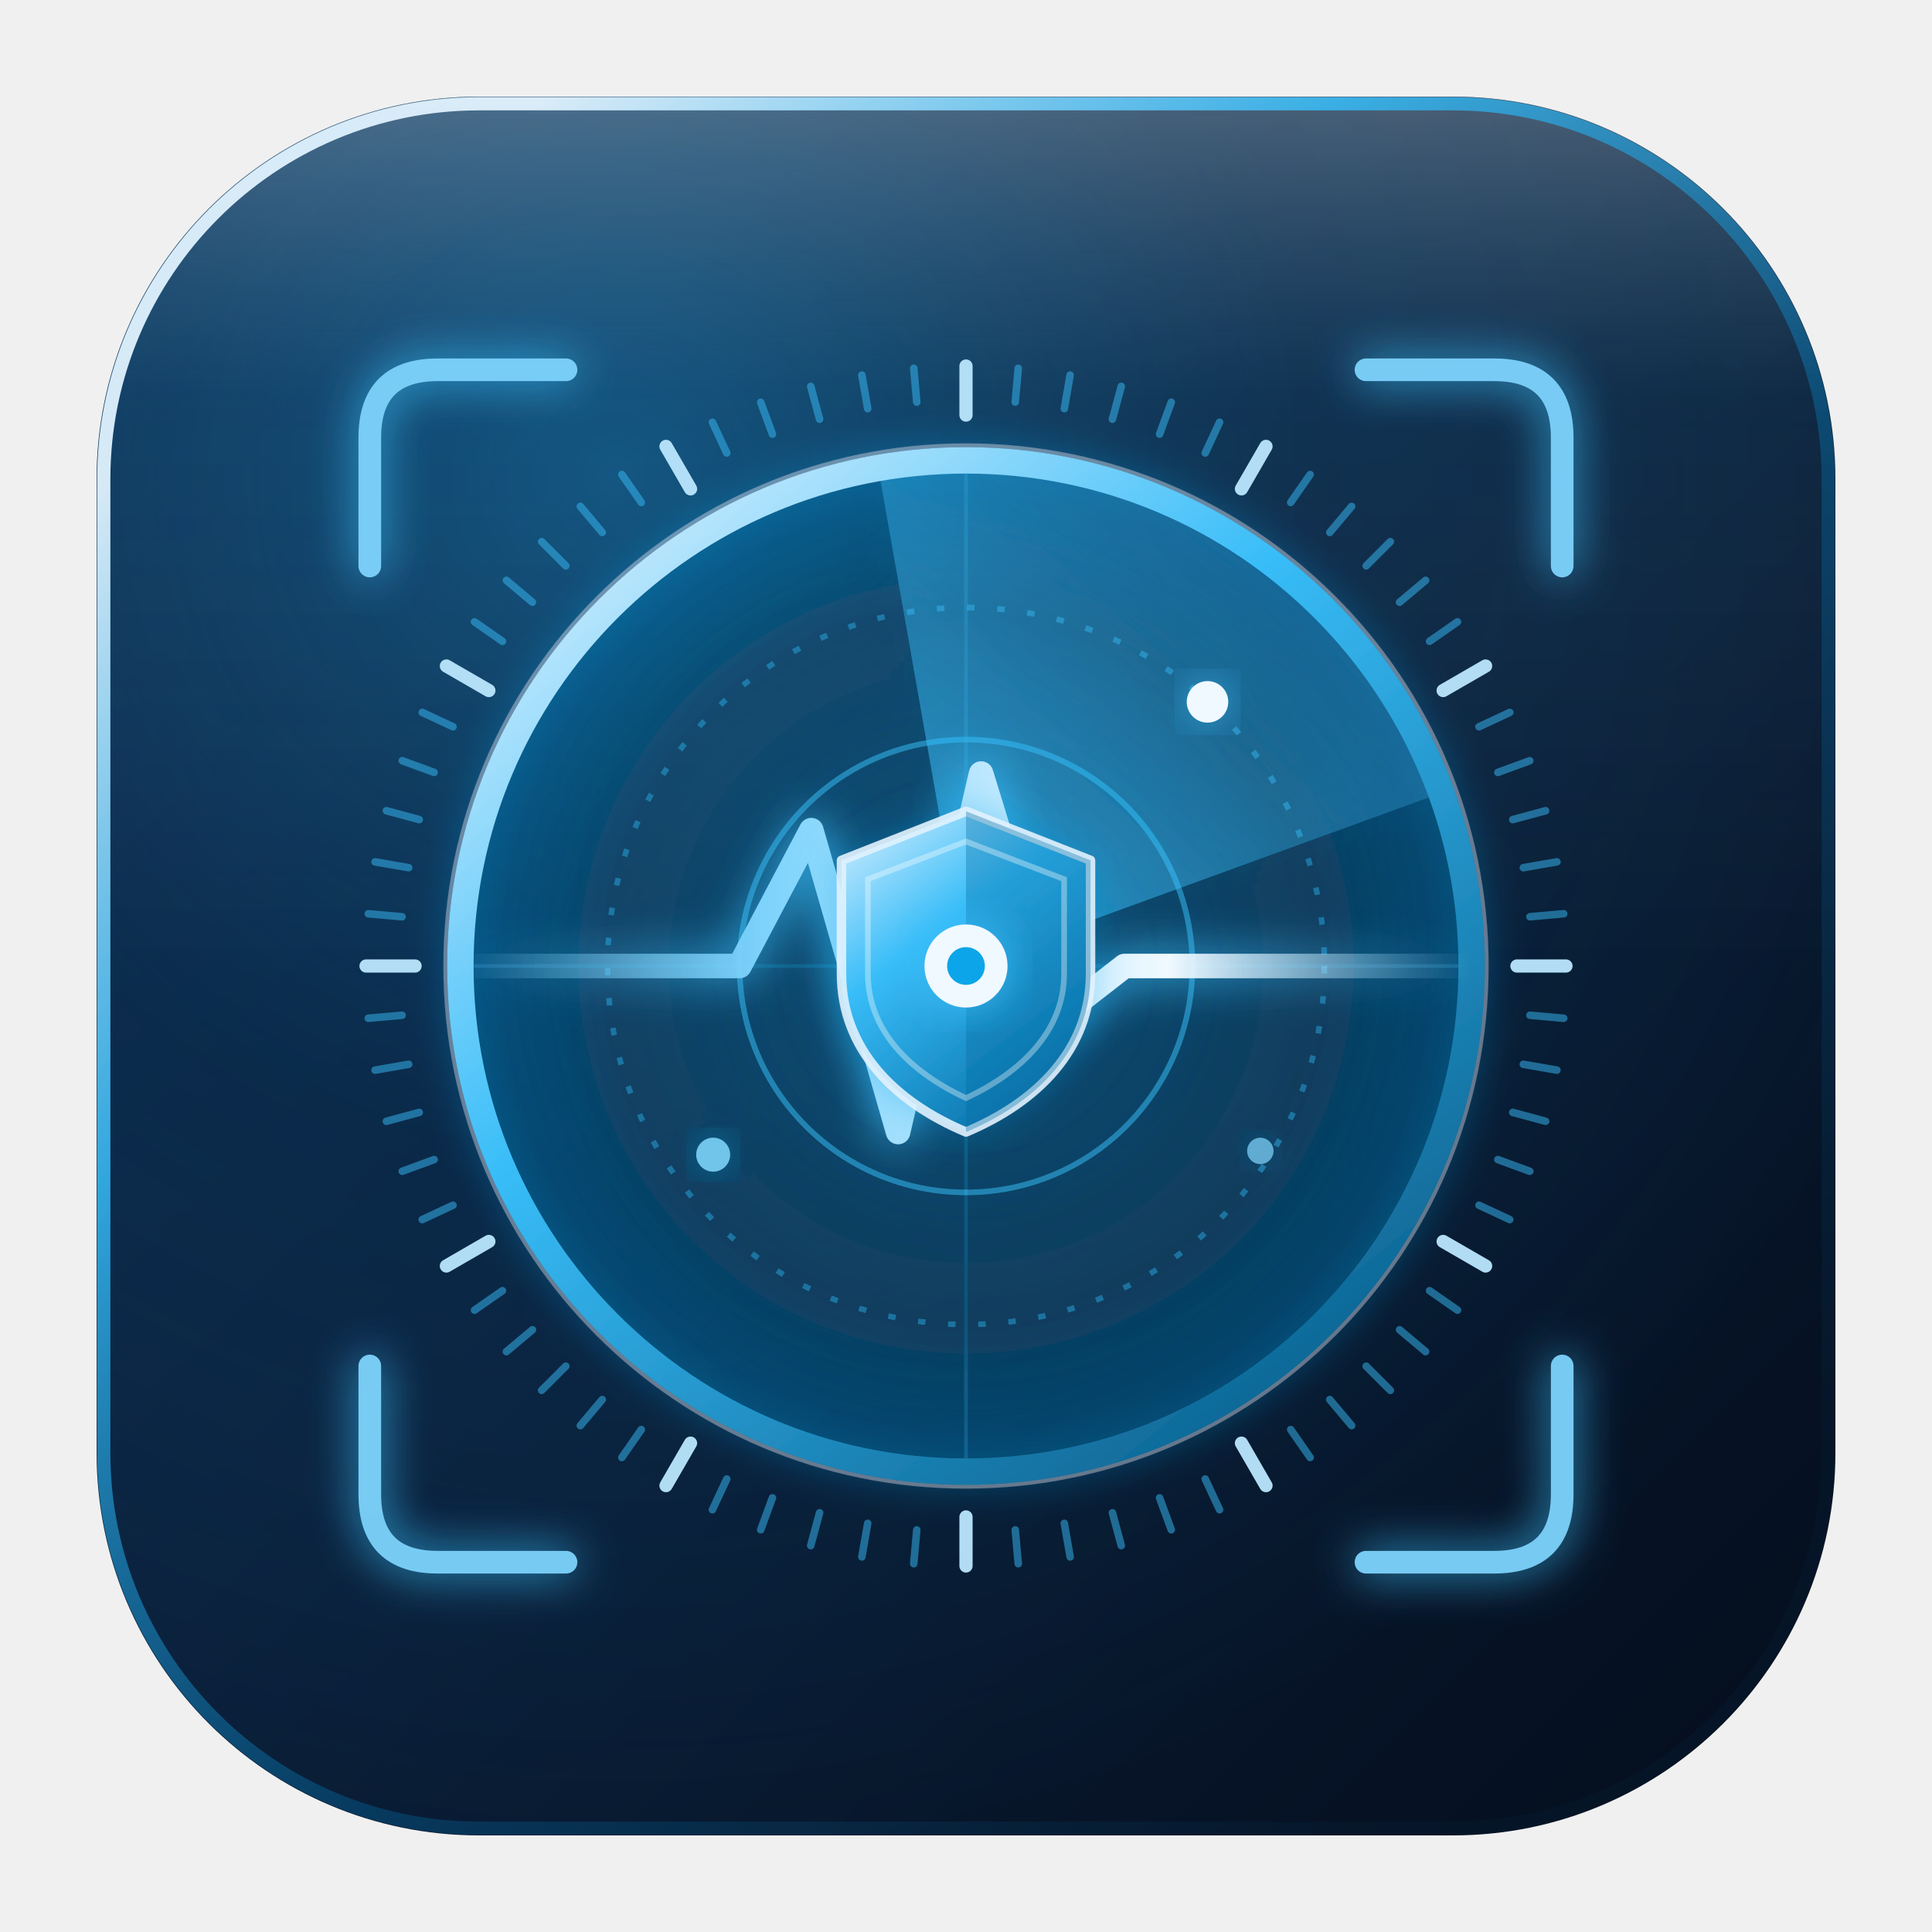
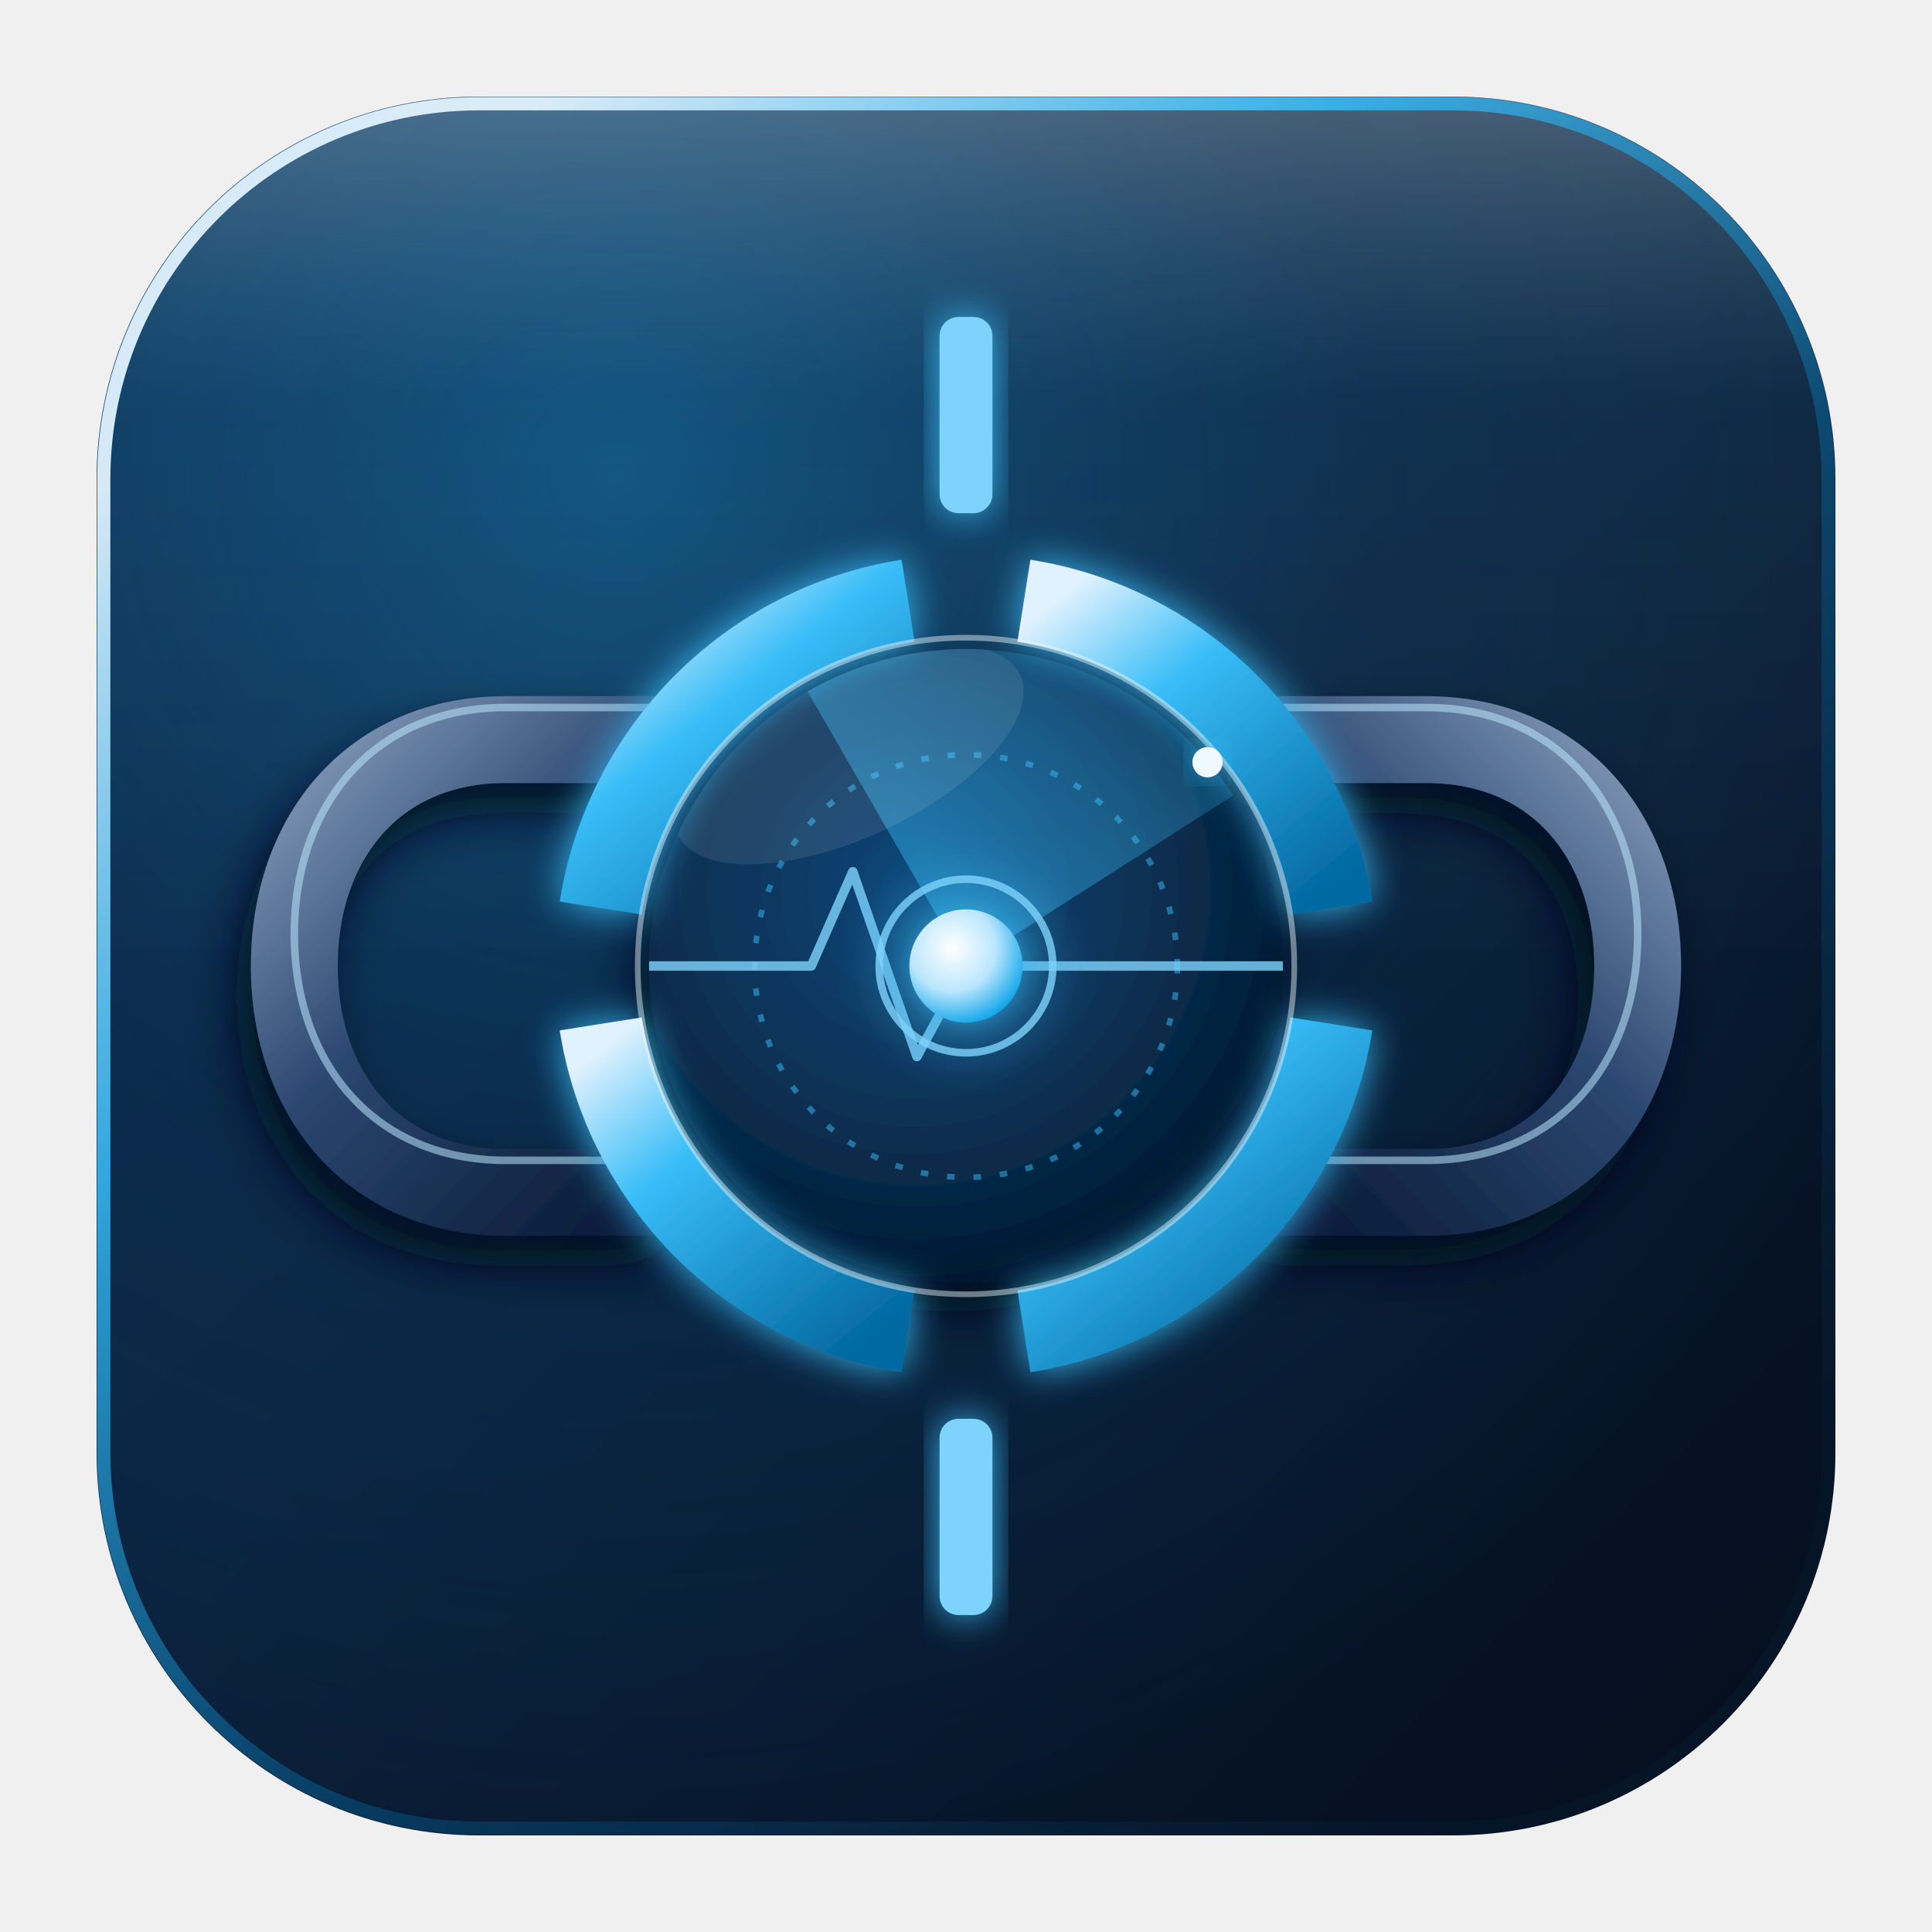
<svg xmlns="http://www.w3.org/2000/svg" viewBox="0 0 1024 1024" width="1024" height="1024">
  <defs>
    <filter id="diag-glow" x="-30%" y="-30%" width="160%" height="160%">
-       <feDropShadow dx="0" dy="0" stdDeviation="12" flood-color="#38BDF8" flood-opacity="0.95" />
+       <feDropShadow dx="0" dy="0" stdDeviation="10" flood-color="#38BDF8" flood-opacity="0.95" />
    </filter>
    <filter id="diag-shadow" x="-20%" y="-20%" width="140%" height="140%">
-       <feDropShadow dx="-8" dy="16" stdDeviation="14" flood-color="#010B1A" flood-opacity="0.9" />
-       <feDropShadow dx="0" dy="0" stdDeviation="10" flood-color="#0EA5E9" flood-opacity="0.35" />
+       <feDropShadow dx="-8" dy="16" stdDeviation="13" flood-color="#010B1A" flood-opacity="0.9" />
    </filter>
    <linearGradient id="diag-base" x1="0%" y1="0%" x2="100%" y2="100%">
      <stop offset="0%" stop-color="#0F2A4D" />
      <stop offset="45%" stop-color="#0B1F3A" />
      <stop offset="100%" stop-color="#040D1C" />
    </linearGradient>
    <radialGradient id="diag-bg-glow" cx="30%" cy="22%" r="80%">
      <stop offset="0%" stop-color="#0EA5E9" stop-opacity="0.34" />
-       <stop offset="50%" stop-color="#0369A1" stop-opacity="0.12" />
+       <stop offset="55%" stop-color="#0369A1" stop-opacity="0.12" />
      <stop offset="100%" stop-color="#0EA5E9" stop-opacity="0" />
    </radialGradient>
    <linearGradient id="diag-rim" x1="15%" y1="10%" x2="85%" y2="90%">
      <stop offset="0%" stop-color="#E0F2FE" stop-opacity="0.95" />
      <stop offset="28%" stop-color="#38BDF8" stop-opacity="0.85" />
      <stop offset="62%" stop-color="#0369A1" stop-opacity="0.4" />
      <stop offset="100%" stop-color="#082F49" stop-opacity="0.15" />
    </linearGradient>
    <linearGradient id="diag-spec" x1="0" y1="0" x2="0" y2="1">
      <stop offset="0%" stop-color="#fff" stop-opacity="0.26" />
      <stop offset="35%" stop-color="#7DD3FC" stop-opacity="0.06" />
      <stop offset="100%" stop-color="#fff" stop-opacity="0" />
    </linearGradient>
    <linearGradient id="diag-ring" x1="10%" y1="0%" x2="90%" y2="100%">
      <stop offset="0%" stop-color="#E0F2FE" />
-       <stop offset="40%" stop-color="#38BDF8" />
-       <stop offset="100%" stop-color="#075985" />
-     </linearGradient>
-     <radialGradient id="diag-lens" cx="50%" cy="50%" r="50%">
-       <stop offset="0%" stop-color="#0C4A6E" stop-opacity="0.75" />
-       <stop offset="70%" stop-color="#082F49" stop-opacity="0.55" />
-       <stop offset="100%" stop-color="#0369A1" stop-opacity="0.35" />
-     </radialGradient>
-     <linearGradient id="diag-sweep" x1="0" y1="1" x2="1" y2="0">
-       <stop offset="0%" stop-color="#38BDF8" stop-opacity="0.75" />
-       <stop offset="100%" stop-color="#38BDF8" stop-opacity="0" />
-     </linearGradient>
-     <linearGradient id="diag-shield" x1="20%" y1="0%" x2="80%" y2="100%">
-       <stop offset="0%" stop-color="#BAE6FD" />
      <stop offset="35%" stop-color="#38BDF8" />
      <stop offset="100%" stop-color="#0369A1" />
    </linearGradient>
-     <linearGradient id="diag-ecg" x1="0" y1="0" x2="1" y2="0">
-       <stop offset="0%" stop-color="#7DD3FC" stop-opacity="0" />
-       <stop offset="30%" stop-color="#7DD3FC" />
-       <stop offset="70%" stop-color="#F0F9FF" />
-       <stop offset="100%" stop-color="#7DD3FC" stop-opacity="0" />
+     <linearGradient id="diag-steel" x1="10%" y1="0%" x2="90%" y2="100%">
+       <stop offset="0%" stop-color="#7C93B3" />
+       <stop offset="45%" stop-color="#2B4770" />
+       <stop offset="100%" stop-color="#0D1F3C" />
    </linearGradient>
+     <radialGradient id="diag-lens" cx="42%" cy="38%" r="70%">
+       <stop offset="0%" stop-color="#0E4B7C" stop-opacity="0.95" />
+       <stop offset="65%" stop-color="#072A4B" stop-opacity="0.95" />
+       <stop offset="100%" stop-color="#030F22" />
+     </radialGradient>
+     <linearGradient id="diag-sweep" x1="0" y1="1" x2="1" y2="0">
+       <stop offset="0%" stop-color="#38BDF8" stop-opacity="0.6" />
+       <stop offset="100%" stop-color="#38BDF8" stop-opacity="0" />
+     </linearGradient>
+     <radialGradient id="diag-dot" cx="38%" cy="34%" r="70%">
+       <stop offset="0%" stop-color="#fff" />
+       <stop offset="55%" stop-color="#BAE6FD" />
+       <stop offset="100%" stop-color="#0EA5E9" />
+     </radialGradient>
    <clipPath id="diag-clip">
      <rect x="51.2" y="51.2" width="921.6" height="921.6" rx="202.75" ry="202.75" />
    </clipPath>
    <clipPath id="diag-lens-clip">
-       <circle cx="512" cy="512" r="268" />
+       <circle cx="512" cy="512" r="168" />
    </clipPath>
  </defs>
  <g clip-path="url(#diag-clip)">
    <rect x="51.2" y="51.2" width="921.6" height="921.6" fill="url(#diag-base)" />
    <rect x="51.2" y="51.2" width="921.6" height="921.6" fill="url(#diag-bg-glow)" />
    <rect x="51.2" y="51.2" width="921.6" height="460" fill="url(#diag-spec)" />
  </g>
  <rect x="55" y="55" width="914" height="914" rx="199" ry="199" fill="none" stroke="url(#diag-rim)" stroke-width="7" />
  <g filter="url(#diag-shadow)">
-     <circle cx="512" cy="512" r="268" fill="url(#diag-lens)" />
-     <g clip-path="url(#diag-lens-clip)">
-       <path d="M512 512 L465.5 248.1 A268 268 0 0 1 763.8 420.3 Z" fill="url(#diag-sweep)" />
-       <circle cx="512" cy="512" r="190" fill="none" stroke="#38BDF8" stroke-opacity="0.45" stroke-width="3" stroke-dasharray="4 12" />
-       <circle cx="512" cy="512" r="120" fill="none" stroke="#38BDF8" stroke-opacity="0.55" stroke-width="3" />
-       <line x1="512" y1="244" x2="512" y2="780" stroke="#38BDF8" stroke-opacity="0.22" stroke-width="2" />
-       <line x1="244" y1="512" x2="780" y2="512" stroke="#38BDF8" stroke-opacity="0.22" stroke-width="2" />
-       <circle cx="640" cy="372" r="11" fill="#F0F9FF" filter="url(#diag-glow)" />
-       <circle cx="378" cy="612" r="9" fill="#7DD3FC" filter="url(#diag-glow)" opacity="0.9" />
-       <circle cx="668" cy="610" r="7" fill="#7DD3FC" filter="url(#diag-glow)" opacity="0.75" />
+     <g fill="none" stroke-linecap="round" stroke-linejoin="round">
+       <g stroke="url(#diag-steel)" stroke-width="46">
+         <path d="M345 392 H268 C198 392 156 444 156 512 C156 580 198 632 268 632 H345" />
+         <g transform="translate(1024 0) scale(-1 1)">
+           <path d="M345 392 H268 C198 392 156 444 156 512 C156 580 198 632 268 632 H345" />
+         </g>
+       </g>
+       <g stroke="#BAE6FD" stroke-opacity="0.55" stroke-width="4" transform="translate(0 -17)">
+         <path d="M345 392 H268 C198 392 156 444 156 512 C156 580 198 632 268 632 H345" />
+       </g>
+       <g stroke="#BAE6FD" stroke-opacity="0.55" stroke-width="4" transform="translate(1024 -17) scale(-1 1)">
+         <path d="M345 392 H268 C198 392 156 444 156 512 C156 580 198 632 268 632 H345" />
+       </g>
    </g>
-     <circle cx="512" cy="512" r="268" fill="none" stroke="url(#diag-ring)" stroke-width="14" />
-     <circle cx="512" cy="512" r="276" fill="none" stroke="#F0F9FF" stroke-opacity="0.35" stroke-width="2" />
+     <circle cx="512" cy="512" r="168" fill="url(#diag-lens)" />
  </g>
-   <line x1="512.0" y1="220.0" x2="512.0" y2="194.0" stroke="#BAE6FD" stroke-opacity="0.95" stroke-width="7" stroke-linecap="round" />
-   <line x1="538.1" y1="213.1" x2="539.7" y2="195.2" stroke="#38BDF8" stroke-opacity="0.5" stroke-width="4" stroke-linecap="round" />
-   <line x1="564.1" y1="216.6" x2="567.2" y2="198.8" stroke="#38BDF8" stroke-opacity="0.5" stroke-width="4" stroke-linecap="round" />
-   <line x1="589.6" y1="222.2" x2="594.3" y2="204.8" stroke="#38BDF8" stroke-opacity="0.5" stroke-width="4" stroke-linecap="round" />
-   <line x1="614.6" y1="230.1" x2="620.8" y2="213.2" stroke="#38BDF8" stroke-opacity="0.5" stroke-width="4" stroke-linecap="round" />
-   <line x1="638.8" y1="240.1" x2="646.4" y2="223.8" stroke="#38BDF8" stroke-opacity="0.5" stroke-width="4" stroke-linecap="round" />
-   <line x1="658.0" y1="259.1" x2="671.0" y2="236.6" stroke="#BAE6FD" stroke-opacity="0.95" stroke-width="7" stroke-linecap="round" />
-   <line x1="684.1" y1="266.3" x2="694.4" y2="251.5" stroke="#38BDF8" stroke-opacity="0.5" stroke-width="4" stroke-linecap="round" />
-   <line x1="704.8" y1="282.2" x2="716.4" y2="268.4" stroke="#38BDF8" stroke-opacity="0.5" stroke-width="4" stroke-linecap="round" />
-   <line x1="724.1" y1="299.9" x2="736.9" y2="287.1" stroke="#38BDF8" stroke-opacity="0.5" stroke-width="4" stroke-linecap="round" />
-   <line x1="741.8" y1="319.2" x2="755.6" y2="307.6" stroke="#38BDF8" stroke-opacity="0.5" stroke-width="4" stroke-linecap="round" />
-   <line x1="757.7" y1="339.9" x2="772.5" y2="329.6" stroke="#38BDF8" stroke-opacity="0.5" stroke-width="4" stroke-linecap="round" />
-   <line x1="764.9" y1="366.0" x2="787.4" y2="353.0" stroke="#BAE6FD" stroke-opacity="0.95" stroke-width="7" stroke-linecap="round" />
-   <line x1="783.9" y1="385.2" x2="800.2" y2="377.6" stroke="#38BDF8" stroke-opacity="0.5" stroke-width="4" stroke-linecap="round" />
-   <line x1="793.9" y1="409.4" x2="810.8" y2="403.2" stroke="#38BDF8" stroke-opacity="0.5" stroke-width="4" stroke-linecap="round" />
-   <line x1="801.8" y1="434.4" x2="819.2" y2="429.7" stroke="#38BDF8" stroke-opacity="0.5" stroke-width="4" stroke-linecap="round" />
-   <line x1="807.4" y1="459.9" x2="825.2" y2="456.8" stroke="#38BDF8" stroke-opacity="0.5" stroke-width="4" stroke-linecap="round" />
-   <line x1="810.9" y1="485.9" x2="828.8" y2="484.3" stroke="#38BDF8" stroke-opacity="0.5" stroke-width="4" stroke-linecap="round" />
-   <line x1="804.0" y1="512.0" x2="830.0" y2="512.0" stroke="#BAE6FD" stroke-opacity="0.95" stroke-width="7" stroke-linecap="round" />
-   <line x1="810.9" y1="538.1" x2="828.8" y2="539.7" stroke="#38BDF8" stroke-opacity="0.5" stroke-width="4" stroke-linecap="round" />
-   <line x1="807.4" y1="564.1" x2="825.2" y2="567.2" stroke="#38BDF8" stroke-opacity="0.5" stroke-width="4" stroke-linecap="round" />
-   <line x1="801.8" y1="589.6" x2="819.2" y2="594.3" stroke="#38BDF8" stroke-opacity="0.5" stroke-width="4" stroke-linecap="round" />
-   <line x1="793.9" y1="614.6" x2="810.8" y2="620.8" stroke="#38BDF8" stroke-opacity="0.5" stroke-width="4" stroke-linecap="round" />
-   <line x1="783.9" y1="638.8" x2="800.2" y2="646.4" stroke="#38BDF8" stroke-opacity="0.5" stroke-width="4" stroke-linecap="round" />
-   <line x1="764.9" y1="658.0" x2="787.4" y2="671.0" stroke="#BAE6FD" stroke-opacity="0.95" stroke-width="7" stroke-linecap="round" />
-   <line x1="757.7" y1="684.1" x2="772.5" y2="694.4" stroke="#38BDF8" stroke-opacity="0.5" stroke-width="4" stroke-linecap="round" />
-   <line x1="741.8" y1="704.8" x2="755.6" y2="716.4" stroke="#38BDF8" stroke-opacity="0.5" stroke-width="4" stroke-linecap="round" />
-   <line x1="724.1" y1="724.1" x2="736.9" y2="736.9" stroke="#38BDF8" stroke-opacity="0.5" stroke-width="4" stroke-linecap="round" />
-   <line x1="704.8" y1="741.8" x2="716.4" y2="755.6" stroke="#38BDF8" stroke-opacity="0.5" stroke-width="4" stroke-linecap="round" />
-   <line x1="684.1" y1="757.7" x2="694.4" y2="772.5" stroke="#38BDF8" stroke-opacity="0.5" stroke-width="4" stroke-linecap="round" />
-   <line x1="658.0" y1="764.9" x2="671.0" y2="787.4" stroke="#BAE6FD" stroke-opacity="0.95" stroke-width="7" stroke-linecap="round" />
-   <line x1="638.8" y1="783.9" x2="646.4" y2="800.2" stroke="#38BDF8" stroke-opacity="0.5" stroke-width="4" stroke-linecap="round" />
-   <line x1="614.6" y1="793.9" x2="620.8" y2="810.8" stroke="#38BDF8" stroke-opacity="0.5" stroke-width="4" stroke-linecap="round" />
-   <line x1="589.6" y1="801.8" x2="594.3" y2="819.2" stroke="#38BDF8" stroke-opacity="0.5" stroke-width="4" stroke-linecap="round" />
-   <line x1="564.1" y1="807.4" x2="567.2" y2="825.2" stroke="#38BDF8" stroke-opacity="0.5" stroke-width="4" stroke-linecap="round" />
-   <line x1="538.1" y1="810.9" x2="539.7" y2="828.8" stroke="#38BDF8" stroke-opacity="0.5" stroke-width="4" stroke-linecap="round" />
-   <line x1="512.0" y1="804.0" x2="512.0" y2="830.0" stroke="#BAE6FD" stroke-opacity="0.95" stroke-width="7" stroke-linecap="round" />
-   <line x1="485.9" y1="810.9" x2="484.3" y2="828.8" stroke="#38BDF8" stroke-opacity="0.5" stroke-width="4" stroke-linecap="round" />
-   <line x1="459.9" y1="807.4" x2="456.8" y2="825.2" stroke="#38BDF8" stroke-opacity="0.5" stroke-width="4" stroke-linecap="round" />
-   <line x1="434.4" y1="801.8" x2="429.7" y2="819.2" stroke="#38BDF8" stroke-opacity="0.5" stroke-width="4" stroke-linecap="round" />
-   <line x1="409.4" y1="793.9" x2="403.2" y2="810.8" stroke="#38BDF8" stroke-opacity="0.5" stroke-width="4" stroke-linecap="round" />
-   <line x1="385.2" y1="783.9" x2="377.6" y2="800.2" stroke="#38BDF8" stroke-opacity="0.5" stroke-width="4" stroke-linecap="round" />
-   <line x1="366.0" y1="764.9" x2="353.0" y2="787.4" stroke="#BAE6FD" stroke-opacity="0.95" stroke-width="7" stroke-linecap="round" />
-   <line x1="339.9" y1="757.7" x2="329.6" y2="772.5" stroke="#38BDF8" stroke-opacity="0.5" stroke-width="4" stroke-linecap="round" />
-   <line x1="319.2" y1="741.8" x2="307.6" y2="755.6" stroke="#38BDF8" stroke-opacity="0.5" stroke-width="4" stroke-linecap="round" />
-   <line x1="299.9" y1="724.1" x2="287.1" y2="736.9" stroke="#38BDF8" stroke-opacity="0.5" stroke-width="4" stroke-linecap="round" />
-   <line x1="282.2" y1="704.8" x2="268.4" y2="716.4" stroke="#38BDF8" stroke-opacity="0.5" stroke-width="4" stroke-linecap="round" />
-   <line x1="266.3" y1="684.1" x2="251.5" y2="694.4" stroke="#38BDF8" stroke-opacity="0.5" stroke-width="4" stroke-linecap="round" />
-   <line x1="259.1" y1="658.0" x2="236.6" y2="671.0" stroke="#BAE6FD" stroke-opacity="0.95" stroke-width="7" stroke-linecap="round" />
-   <line x1="240.1" y1="638.8" x2="223.8" y2="646.4" stroke="#38BDF8" stroke-opacity="0.5" stroke-width="4" stroke-linecap="round" />
-   <line x1="230.1" y1="614.6" x2="213.2" y2="620.8" stroke="#38BDF8" stroke-opacity="0.5" stroke-width="4" stroke-linecap="round" />
-   <line x1="222.2" y1="589.6" x2="204.8" y2="594.3" stroke="#38BDF8" stroke-opacity="0.5" stroke-width="4" stroke-linecap="round" />
-   <line x1="216.6" y1="564.1" x2="198.8" y2="567.2" stroke="#38BDF8" stroke-opacity="0.5" stroke-width="4" stroke-linecap="round" />
-   <line x1="213.1" y1="538.1" x2="195.2" y2="539.7" stroke="#38BDF8" stroke-opacity="0.5" stroke-width="4" stroke-linecap="round" />
-   <line x1="220.0" y1="512.0" x2="194.0" y2="512.0" stroke="#BAE6FD" stroke-opacity="0.95" stroke-width="7" stroke-linecap="round" />
-   <line x1="213.1" y1="485.9" x2="195.2" y2="484.3" stroke="#38BDF8" stroke-opacity="0.5" stroke-width="4" stroke-linecap="round" />
-   <line x1="216.6" y1="459.9" x2="198.8" y2="456.8" stroke="#38BDF8" stroke-opacity="0.5" stroke-width="4" stroke-linecap="round" />
-   <line x1="222.2" y1="434.4" x2="204.8" y2="429.7" stroke="#38BDF8" stroke-opacity="0.5" stroke-width="4" stroke-linecap="round" />
-   <line x1="230.1" y1="409.4" x2="213.2" y2="403.2" stroke="#38BDF8" stroke-opacity="0.5" stroke-width="4" stroke-linecap="round" />
-   <line x1="240.1" y1="385.2" x2="223.8" y2="377.6" stroke="#38BDF8" stroke-opacity="0.5" stroke-width="4" stroke-linecap="round" />
-   <line x1="259.1" y1="366.0" x2="236.6" y2="353.0" stroke="#BAE6FD" stroke-opacity="0.95" stroke-width="7" stroke-linecap="round" />
-   <line x1="266.3" y1="339.9" x2="251.5" y2="329.6" stroke="#38BDF8" stroke-opacity="0.5" stroke-width="4" stroke-linecap="round" />
-   <line x1="282.2" y1="319.2" x2="268.4" y2="307.6" stroke="#38BDF8" stroke-opacity="0.5" stroke-width="4" stroke-linecap="round" />
-   <line x1="299.9" y1="299.9" x2="287.1" y2="287.1" stroke="#38BDF8" stroke-opacity="0.5" stroke-width="4" stroke-linecap="round" />
-   <line x1="319.2" y1="282.2" x2="307.6" y2="268.4" stroke="#38BDF8" stroke-opacity="0.5" stroke-width="4" stroke-linecap="round" />
-   <line x1="339.9" y1="266.3" x2="329.6" y2="251.5" stroke="#38BDF8" stroke-opacity="0.5" stroke-width="4" stroke-linecap="round" />
-   <line x1="366.0" y1="259.1" x2="353.0" y2="236.6" stroke="#BAE6FD" stroke-opacity="0.95" stroke-width="7" stroke-linecap="round" />
-   <line x1="385.2" y1="240.1" x2="377.6" y2="223.8" stroke="#38BDF8" stroke-opacity="0.5" stroke-width="4" stroke-linecap="round" />
-   <line x1="409.4" y1="230.1" x2="403.2" y2="213.2" stroke="#38BDF8" stroke-opacity="0.5" stroke-width="4" stroke-linecap="round" />
-   <line x1="434.4" y1="222.2" x2="429.7" y2="204.8" stroke="#38BDF8" stroke-opacity="0.5" stroke-width="4" stroke-linecap="round" />
-   <line x1="459.9" y1="216.6" x2="456.8" y2="198.8" stroke="#38BDF8" stroke-opacity="0.5" stroke-width="4" stroke-linecap="round" />
-   <line x1="485.9" y1="213.1" x2="484.3" y2="195.2" stroke="#38BDF8" stroke-opacity="0.5" stroke-width="4" stroke-linecap="round" />
-   <path d="M246 512 H392 L430 440 L476 600 L520 410 L560 540 L596 512 H778" fill="none" stroke="url(#diag-ecg)" stroke-width="13" stroke-linecap="round" stroke-linejoin="round" filter="url(#diag-glow)" />
-   <g filter="url(#diag-shadow)">
-     <path d="M512 430 L578 456 V516 C578 556 550 584 512 600 C474 584 446 556 446 516 V456 Z" fill="url(#diag-shield)" stroke="#E0F2FE" stroke-opacity="0.9" stroke-width="5" stroke-linejoin="round" />
-     <path d="M512 430 L578 456 V516 C578 556 550 584 512 600 Z" fill="#0369A1" opacity="0.35" />
-     <path d="M512 446 L564 466 V516 C564 546 542 568 512 582 C482 568 460 546 460 516 V466 Z" fill="none" stroke="#fff" stroke-opacity="0.35" stroke-width="3" />
-     <circle cx="512" cy="512" r="22" fill="#F0F9FF" filter="url(#diag-glow)" />
-     <circle cx="512" cy="512" r="10" fill="#0EA5E9" />
+   <g clip-path="url(#diag-lens-clip)">
+     <path d="M512 512 L400 318 A224 224 0 0 1 700 392 Z" fill="url(#diag-sweep)" />
+     <circle cx="512" cy="512" r="112" fill="none" stroke="#38BDF8" stroke-opacity="0.5" stroke-width="3" stroke-dasharray="4 10" />
+     <path d="M344 512 H430 L452 462 L486 560 L512 512 H680" fill="none" stroke="#7DD3FC" stroke-opacity="0.8" stroke-width="5" stroke-linecap="round" stroke-linejoin="round" />
+     <ellipse cx="450" cy="400" rx="100" ry="44" fill="#fff" opacity="0.09" transform="rotate(-25 450 400)" />
  </g>
-   <g fill="none" stroke="#7DD3FC" stroke-width="12" stroke-linecap="round" stroke-linejoin="round" filter="url(#diag-glow)" opacity="0.95">
-     <path d="M196 300 V232 Q196 196 232 196 H300" />
-     <path d="M724 196 H792 Q828 196 828 232 V300" />
-     <path d="M196 724 V792 Q196 828 232 828 H300" />
-     <path d="M724 828 H792 Q828 828 828 792 V724" />
+   <g fill="none" stroke="url(#diag-ring)" stroke-width="44" filter="url(#diag-glow)">
+     <path d="M705.6 542.7 A196 196 0 0 1 542.7 705.6" />
+     <path d="M481.3 705.6 A196 196 0 0 1 318.4 542.7" />
+     <path d="M318.4 481.3 A196 196 0 0 1 481.3 318.4" />
+     <path d="M542.7 318.4 A196 196 0 0 1 705.6 481.3" />
  </g>
+   <g stroke="#F0F9FF" stroke-opacity="0.45" stroke-width="3" fill="none">
+     <circle cx="512" cy="512" r="174" />
+   </g>
+   <g fill="#7DD3FC" filter="url(#diag-glow)">
+     <rect x="498" y="168" width="28" height="104" rx="10" />
+     <rect x="498" y="752" width="28" height="104" rx="10" />
+   </g>
+   <g filter="url(#diag-glow)">
+     <circle cx="512" cy="512" r="46" fill="none" stroke="#7DD3FC" stroke-opacity="0.8" stroke-width="4" />
+     <circle cx="512" cy="512" r="30" fill="url(#diag-dot)" />
+   </g>
+   <circle cx="640" cy="404" r="8" fill="#F0F9FF" filter="url(#diag-glow)" />
</svg>
